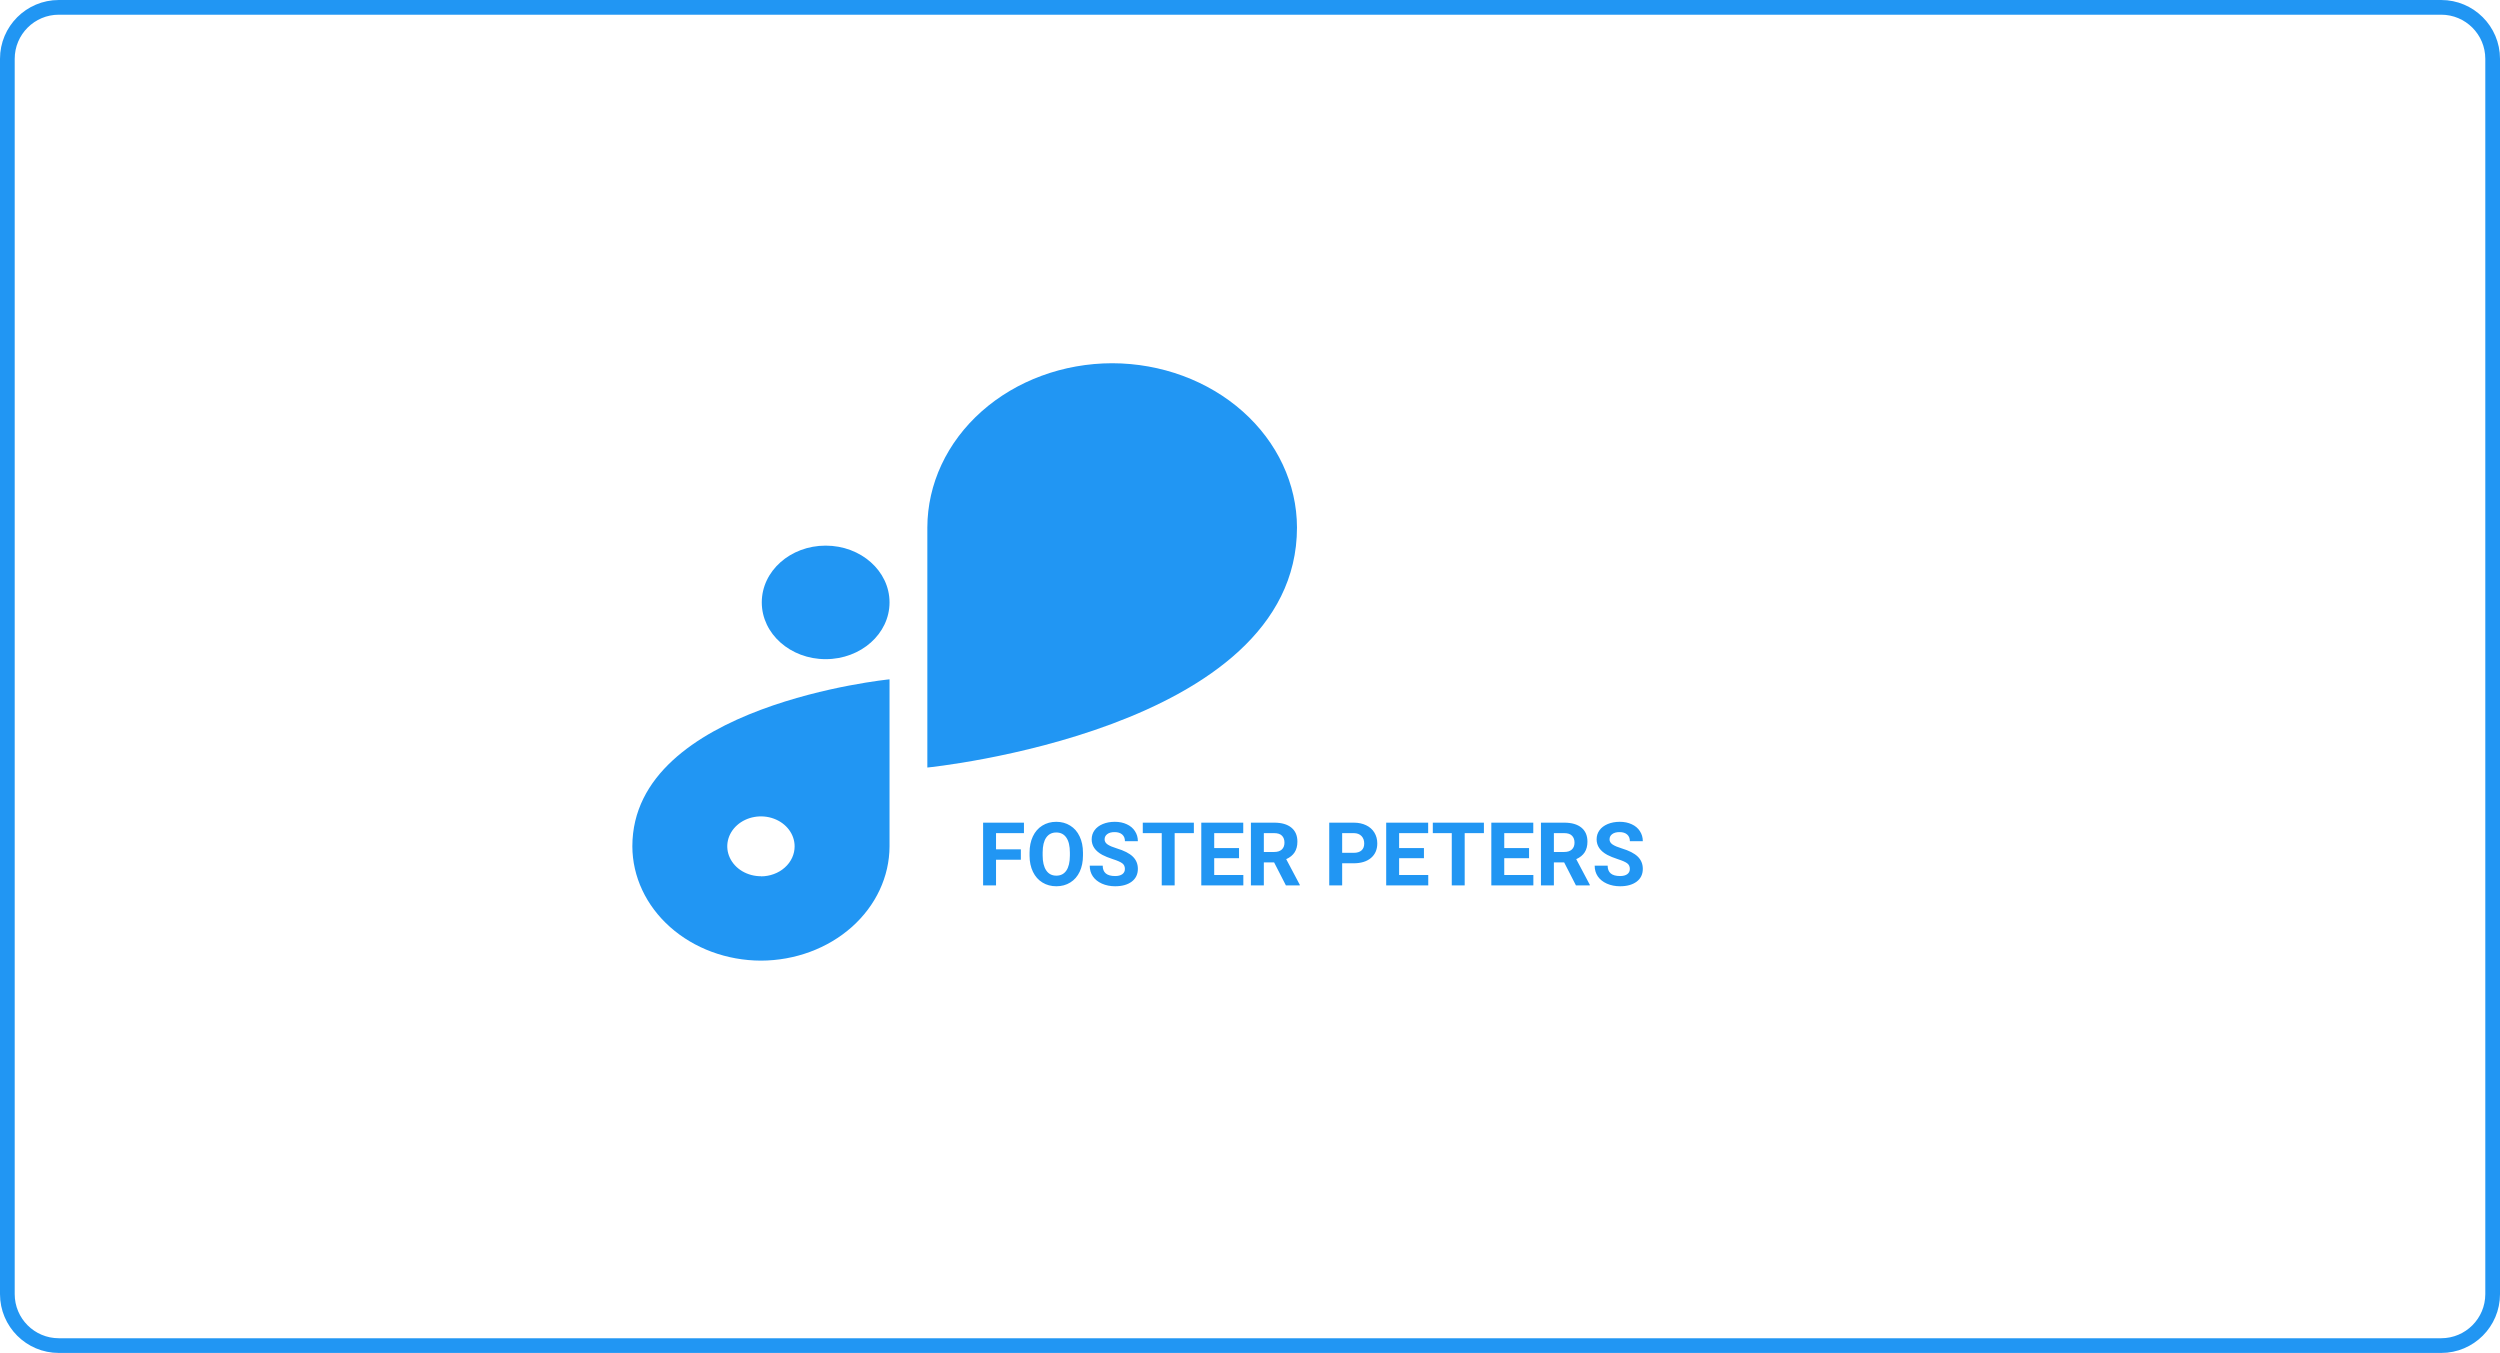
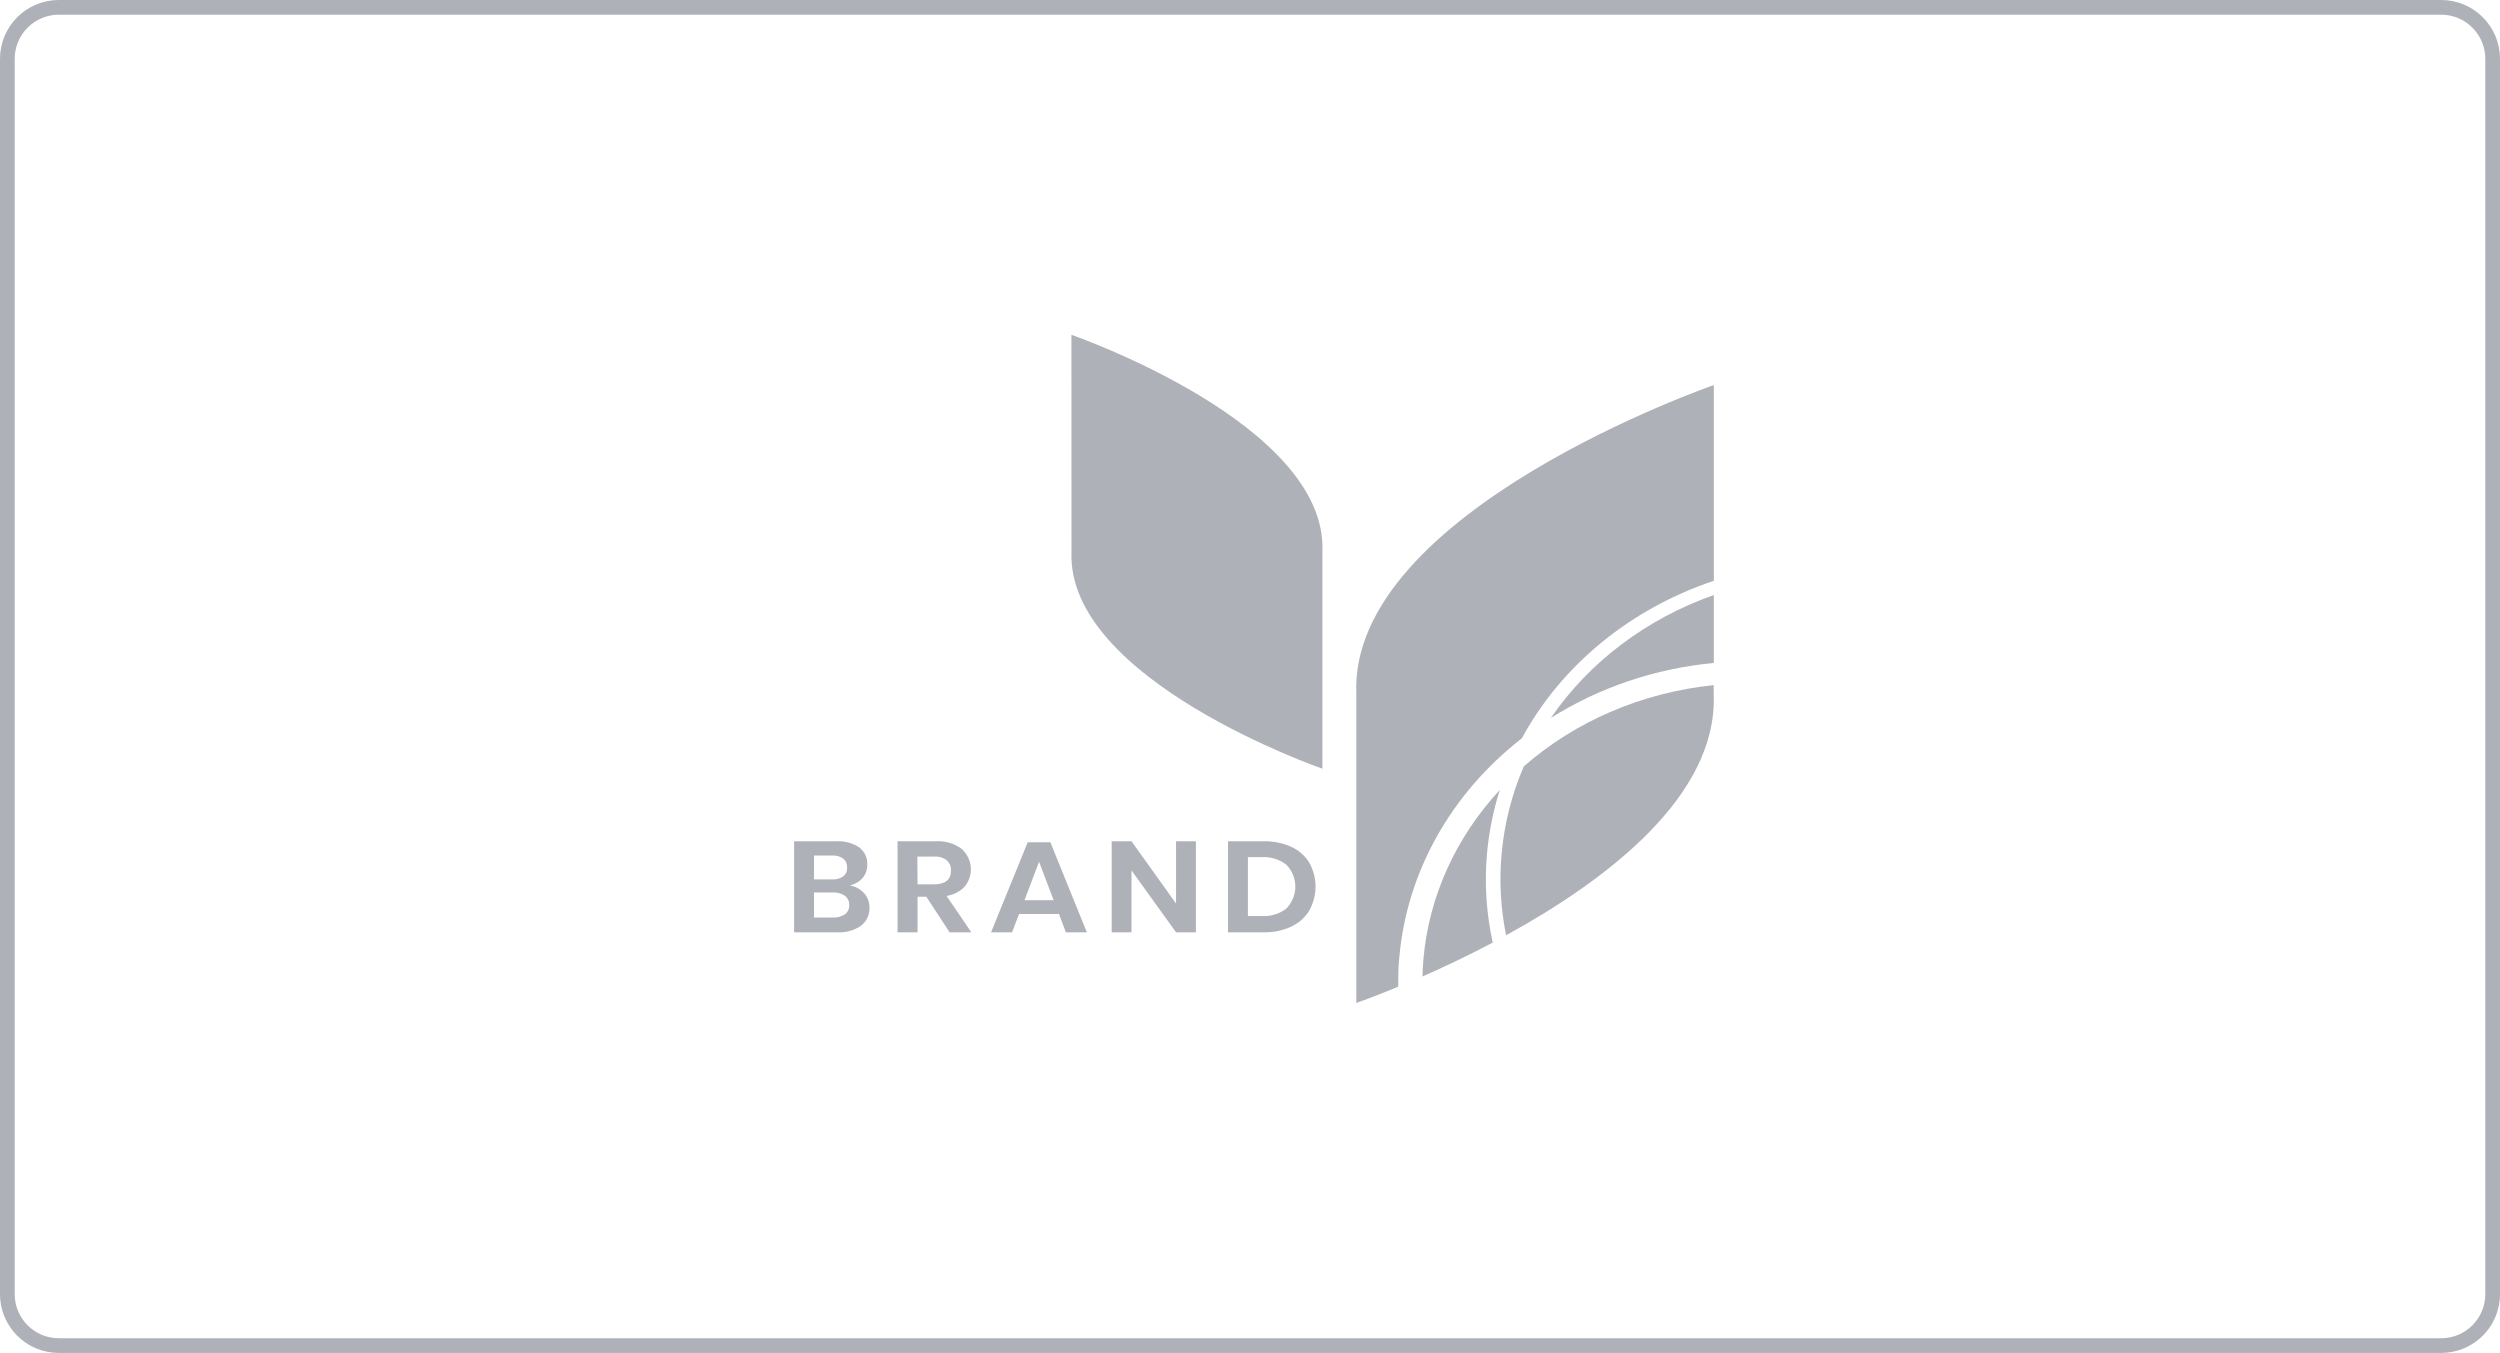
<svg xmlns="http://www.w3.org/2000/svg" width="170" height="92" viewBox="0 0 170 92" fill="none">
-   <rect x="0.5" y="0.5" width="169" height="91" rx="3.5" stroke="#2196F3" />
-   <path d="M56.146 37.103H56.143C53.745 37.103 51.801 38.83 51.801 40.962V40.964C51.801 43.095 53.745 44.823 56.143 44.823H56.146C58.544 44.823 60.488 43.095 60.488 40.964V40.962C60.488 38.83 58.544 37.103 56.146 37.103Z" fill="#2196F3" />
-   <path d="M88.195 35.869C88.188 32.909 86.862 30.072 84.507 27.979C82.153 25.886 78.96 24.707 75.63 24.7V24.7C72.298 24.705 69.105 25.884 66.748 27.977C64.392 30.071 63.066 32.908 63.059 35.869V52.192C63.059 52.192 88.192 49.704 88.195 35.872V35.869Z" fill="#2196F3" />
-   <path d="M43 57.55C43.006 59.609 43.929 61.583 45.568 63.039C47.206 64.496 49.427 65.317 51.744 65.323C54.061 65.317 56.281 64.496 57.92 63.04C59.558 61.584 60.482 59.611 60.488 57.552V46.194C60.488 46.194 43 47.927 43 57.55ZM51.744 59.584C51.291 59.584 50.849 59.465 50.472 59.242C50.096 59.018 49.802 58.7 49.629 58.328C49.455 57.956 49.41 57.547 49.498 57.153C49.587 56.758 49.805 56.395 50.125 56.111C50.445 55.826 50.853 55.632 51.297 55.554C51.742 55.475 52.202 55.515 52.62 55.669C53.039 55.823 53.397 56.084 53.648 56.419C53.9 56.754 54.034 57.147 54.034 57.55C54.035 57.817 53.977 58.083 53.862 58.331C53.748 58.578 53.579 58.804 53.366 58.993C53.154 59.183 52.901 59.334 52.622 59.436C52.344 59.539 52.046 59.592 51.744 59.592V59.584Z" fill="#2196F3" />
-   <path d="M69.418 58.464H67.73V60.207H66.851V55.941H69.629V56.653H67.73V57.755H69.418V58.464ZM73.642 58.171C73.642 58.591 73.568 58.959 73.42 59.275C73.271 59.592 73.058 59.836 72.781 60.008C72.506 60.18 72.189 60.266 71.832 60.266C71.478 60.266 71.163 60.181 70.885 60.011C70.608 59.841 70.393 59.599 70.241 59.284C70.089 58.968 70.011 58.604 70.01 58.194V57.983C70.01 57.563 70.085 57.194 70.235 56.876C70.387 56.556 70.601 56.31 70.877 56.141C71.154 55.969 71.47 55.883 71.826 55.883C72.181 55.883 72.497 55.969 72.772 56.141C73.049 56.31 73.263 56.556 73.414 56.876C73.566 57.194 73.642 57.562 73.642 57.98V58.171ZM72.752 57.977C72.752 57.53 72.672 57.19 72.511 56.958C72.351 56.725 72.123 56.609 71.826 56.609C71.531 56.609 71.303 56.724 71.143 56.955C70.983 57.184 70.902 57.519 70.9 57.963V58.171C70.9 58.606 70.98 58.944 71.14 59.184C71.3 59.425 71.531 59.545 71.832 59.545C72.127 59.545 72.353 59.43 72.511 59.199C72.67 58.967 72.75 58.629 72.752 58.185V57.977ZM76.493 59.088C76.493 58.922 76.434 58.795 76.317 58.707C76.2 58.617 75.989 58.523 75.684 58.426C75.38 58.326 75.138 58.228 74.961 58.133C74.476 57.871 74.234 57.518 74.234 57.075C74.234 56.845 74.299 56.639 74.427 56.46C74.558 56.278 74.745 56.137 74.987 56.035C75.231 55.934 75.505 55.883 75.807 55.883C76.112 55.883 76.383 55.938 76.622 56.05C76.86 56.159 77.045 56.314 77.175 56.516C77.308 56.717 77.375 56.945 77.375 57.201H76.496C76.496 57.006 76.434 56.854 76.311 56.747C76.188 56.638 76.015 56.583 75.793 56.583C75.578 56.583 75.411 56.629 75.292 56.721C75.172 56.81 75.113 56.93 75.113 57.078C75.113 57.217 75.182 57.333 75.321 57.427C75.462 57.52 75.668 57.608 75.939 57.69C76.439 57.841 76.803 58.027 77.032 58.25C77.26 58.472 77.375 58.75 77.375 59.082C77.375 59.451 77.235 59.741 76.956 59.952C76.677 60.161 76.3 60.266 75.828 60.266C75.5 60.266 75.201 60.206 74.931 60.087C74.662 59.966 74.456 59.801 74.313 59.592C74.172 59.383 74.102 59.141 74.102 58.865H74.984C74.984 59.336 75.265 59.571 75.828 59.571C76.037 59.571 76.2 59.529 76.317 59.445C76.434 59.359 76.493 59.24 76.493 59.088ZM81.183 56.653H79.877V60.207H78.998V56.653H77.709V55.941H81.183V56.653ZM84.254 58.358H82.566V59.501H84.547V60.207H81.687V55.941H84.541V56.653H82.566V57.67H84.254V58.358ZM86.641 58.645H85.941V60.207H85.062V55.941H86.647C87.151 55.941 87.54 56.054 87.813 56.278C88.087 56.503 88.223 56.82 88.223 57.23C88.223 57.521 88.16 57.764 88.033 57.96C87.908 58.153 87.718 58.307 87.462 58.423L88.385 60.166V60.207H87.441L86.641 58.645ZM85.941 57.934H86.65C86.871 57.934 87.042 57.878 87.163 57.767C87.284 57.653 87.344 57.498 87.344 57.301C87.344 57.099 87.287 56.941 87.172 56.826C87.058 56.711 86.883 56.653 86.647 56.653H85.941V57.934ZM91.267 58.704V60.207H90.388V55.941H92.052C92.373 55.941 92.654 56 92.896 56.117C93.14 56.234 93.328 56.401 93.459 56.618C93.59 56.833 93.655 57.078 93.655 57.353C93.655 57.771 93.511 58.101 93.224 58.344C92.939 58.584 92.544 58.704 92.038 58.704H91.267ZM91.267 57.992H92.052C92.285 57.992 92.462 57.937 92.583 57.828C92.706 57.719 92.767 57.562 92.767 57.359C92.767 57.15 92.706 56.981 92.583 56.852C92.46 56.724 92.29 56.657 92.073 56.653H91.267V57.992ZM96.828 58.358H95.14V59.501H97.121V60.207H94.261V55.941H97.115V56.653H95.14V57.67H96.828V58.358ZM100.906 56.653H99.599V60.207H98.72V56.653H97.431V55.941H100.906V56.653ZM103.976 58.358H102.289V59.501H104.269V60.207H101.41V55.941H104.263V56.653H102.289V57.67H103.976V58.358ZM106.364 58.645H105.664V60.207H104.785V55.941H106.37C106.874 55.941 107.262 56.054 107.536 56.278C107.809 56.503 107.946 56.82 107.946 57.23C107.946 57.521 107.883 57.764 107.756 57.96C107.631 58.153 107.44 58.307 107.184 58.423L108.107 60.166V60.207H107.164L106.364 58.645ZM105.664 57.934H106.373C106.593 57.934 106.764 57.878 106.885 57.767C107.007 57.653 107.067 57.498 107.067 57.301C107.067 57.099 107.009 56.941 106.894 56.826C106.781 56.711 106.606 56.653 106.37 56.653H105.664V57.934ZM110.829 59.088C110.829 58.922 110.77 58.795 110.653 58.707C110.536 58.617 110.325 58.523 110.02 58.426C109.716 58.326 109.474 58.228 109.297 58.133C108.812 57.871 108.57 57.518 108.57 57.075C108.57 56.845 108.634 56.639 108.763 56.46C108.894 56.278 109.081 56.137 109.323 56.035C109.567 55.934 109.841 55.883 110.143 55.883C110.448 55.883 110.719 55.938 110.958 56.05C111.196 56.159 111.381 56.314 111.511 56.516C111.644 56.717 111.711 56.945 111.711 57.201H110.832C110.832 57.006 110.77 56.854 110.647 56.747C110.524 56.638 110.351 56.583 110.129 56.583C109.914 56.583 109.747 56.629 109.628 56.721C109.508 56.81 109.449 56.93 109.449 57.078C109.449 57.217 109.518 57.333 109.657 57.427C109.798 57.52 110.004 57.608 110.275 57.69C110.775 57.841 111.139 58.027 111.368 58.25C111.596 58.472 111.711 58.75 111.711 59.082C111.711 59.451 111.571 59.741 111.292 59.952C111.012 60.161 110.636 60.266 110.164 60.266C109.836 60.266 109.537 60.206 109.267 60.087C108.998 59.966 108.792 59.801 108.649 59.592C108.508 59.383 108.438 59.141 108.438 58.865H109.32C109.32 59.336 109.601 59.571 110.164 59.571C110.373 59.571 110.536 59.529 110.653 59.445C110.77 59.359 110.829 59.24 110.829 59.088Z" fill="#2196F3" />
+   <rect x="0.5" y="0.5" width="169" height="91" rx="3.5" stroke="#AFB1B8" />
+   <path d="M58.757 60.735C59.001 61.011 59.13 61.357 59.124 61.712C59.136 61.944 59.091 62.175 58.993 62.389C58.895 62.602 58.745 62.793 58.555 62.946C58.082 63.274 57.496 63.434 56.904 63.397H54V57.206H56.844C57.406 57.171 57.963 57.317 58.42 57.617C58.604 57.758 58.749 57.935 58.845 58.136C58.941 58.338 58.984 58.556 58.972 58.775C58.988 59.117 58.871 59.453 58.641 59.722C58.421 59.968 58.116 60.139 57.776 60.206C58.161 60.27 58.509 60.458 58.757 60.735ZM55.351 59.801H56.567C56.843 59.819 57.117 59.746 57.34 59.595C57.431 59.519 57.502 59.425 57.547 59.32C57.593 59.215 57.611 59.102 57.601 58.99C57.609 58.878 57.591 58.766 57.546 58.661C57.502 58.556 57.432 58.462 57.343 58.385C57.114 58.229 56.831 58.155 56.547 58.176H55.351V59.801ZM57.459 62.175C57.556 62.097 57.633 62 57.683 61.891C57.733 61.782 57.754 61.664 57.746 61.546C57.754 61.426 57.731 61.307 57.68 61.197C57.629 61.087 57.551 60.989 57.452 60.911C57.214 60.749 56.922 60.67 56.626 60.687H55.351V62.39H56.643C56.933 62.405 57.221 62.329 57.459 62.175Z" fill="#AFB1B8" />
+   <path d="M64.571 63.397L62.989 60.977H62.394V63.397H61.033V57.206H63.61C64.259 57.164 64.901 57.352 65.403 57.732C65.763 58.068 65.981 58.511 66.016 58.98C66.051 59.45 65.902 59.916 65.595 60.294C65.277 60.627 64.843 60.849 64.366 60.923L66.051 63.397H64.571ZM62.394 60.133H63.507C64.28 60.133 64.667 59.821 64.667 59.196C64.675 59.068 64.653 58.94 64.605 58.821C64.556 58.701 64.48 58.592 64.383 58.5C64.138 58.314 63.824 58.224 63.507 58.249H62.381L62.394 60.133Z" fill="#AFB1B8" />
+   <path d="M72.01 62.151H69.298L68.819 63.397H67.392L69.883 57.275H71.425L73.906 63.397H72.479L72.01 62.151ZM71.647 61.213L70.656 58.6L69.665 61.213H71.647Z" fill="#AFB1B8" />
+   <path d="M81.322 63.397H79.971L76.942 59.187V63.397H75.594V57.205H76.942L79.971 61.44V57.205H81.322V63.397Z" fill="#AFB1B8" />
+   <path d="M89.033 61.915C88.753 62.382 88.328 62.763 87.81 63.007C87.222 63.279 86.57 63.413 85.911 63.397H83.506V57.206H85.911C86.568 57.19 87.22 57.321 87.81 57.587C88.328 57.825 88.754 58.202 89.033 58.666C89.311 59.17 89.456 59.726 89.456 60.291C89.456 60.855 89.311 61.411 89.033 61.915ZM87.487 61.767C87.872 61.355 88.084 60.831 88.084 60.289C88.084 59.747 87.872 59.223 87.487 58.812C87.02 58.439 86.413 58.25 85.795 58.285H84.857V62.293H85.795C86.413 62.328 87.02 62.139 87.487 61.767Z" fill="#AFB1B8" />
+   <path d="M72.856 22.767C72.856 22.767 90.294 28.795 89.924 37.518V52.272C89.924 52.272 72.499 46.241 72.862 37.518L72.856 22.767Z" fill="#AFB1B8" />
+   <path d="M105.46 48.818C108.754 46.743 112.563 45.457 116.54 45.08V40.461C111.958 42.078 108.071 45.01 105.46 48.818Z" fill="#AFB1B8" />
+   <path d="M103.482 50.209C106.177 45.24 110.85 41.405 116.54 39.493V26.185C116.54 26.185 91.705 34.772 92.23 47.194V68.2C92.23 68.2 93.337 67.816 95.078 67.096C95.078 66.425 95.078 65.747 95.157 65.067C95.671 59.3 98.665 53.956 103.482 50.209Z" fill="#AFB1B8" />
+   <path d="M101.12 58.013C101.25 56.556 101.541 55.115 101.989 53.712C98.99 56.947 97.173 60.961 96.796 65.191C96.759 65.59 96.739 65.989 96.73 66.4C98.14 65.78 99.782 65.006 101.506 64.096C101.066 62.095 100.936 60.047 101.12 58.013Z" fill="#AFB1B8" />
+   <path d="M102.107 58.089C101.942 59.929 102.045 61.781 102.415 63.597C109.2 59.879 116.824 54.136 116.53 47.194V46.589C111.682 47.086 107.147 49.026 103.62 52.112C102.795 54.024 102.285 56.039 102.107 58.089Z" fill="#AFB1B8" />
</svg>
